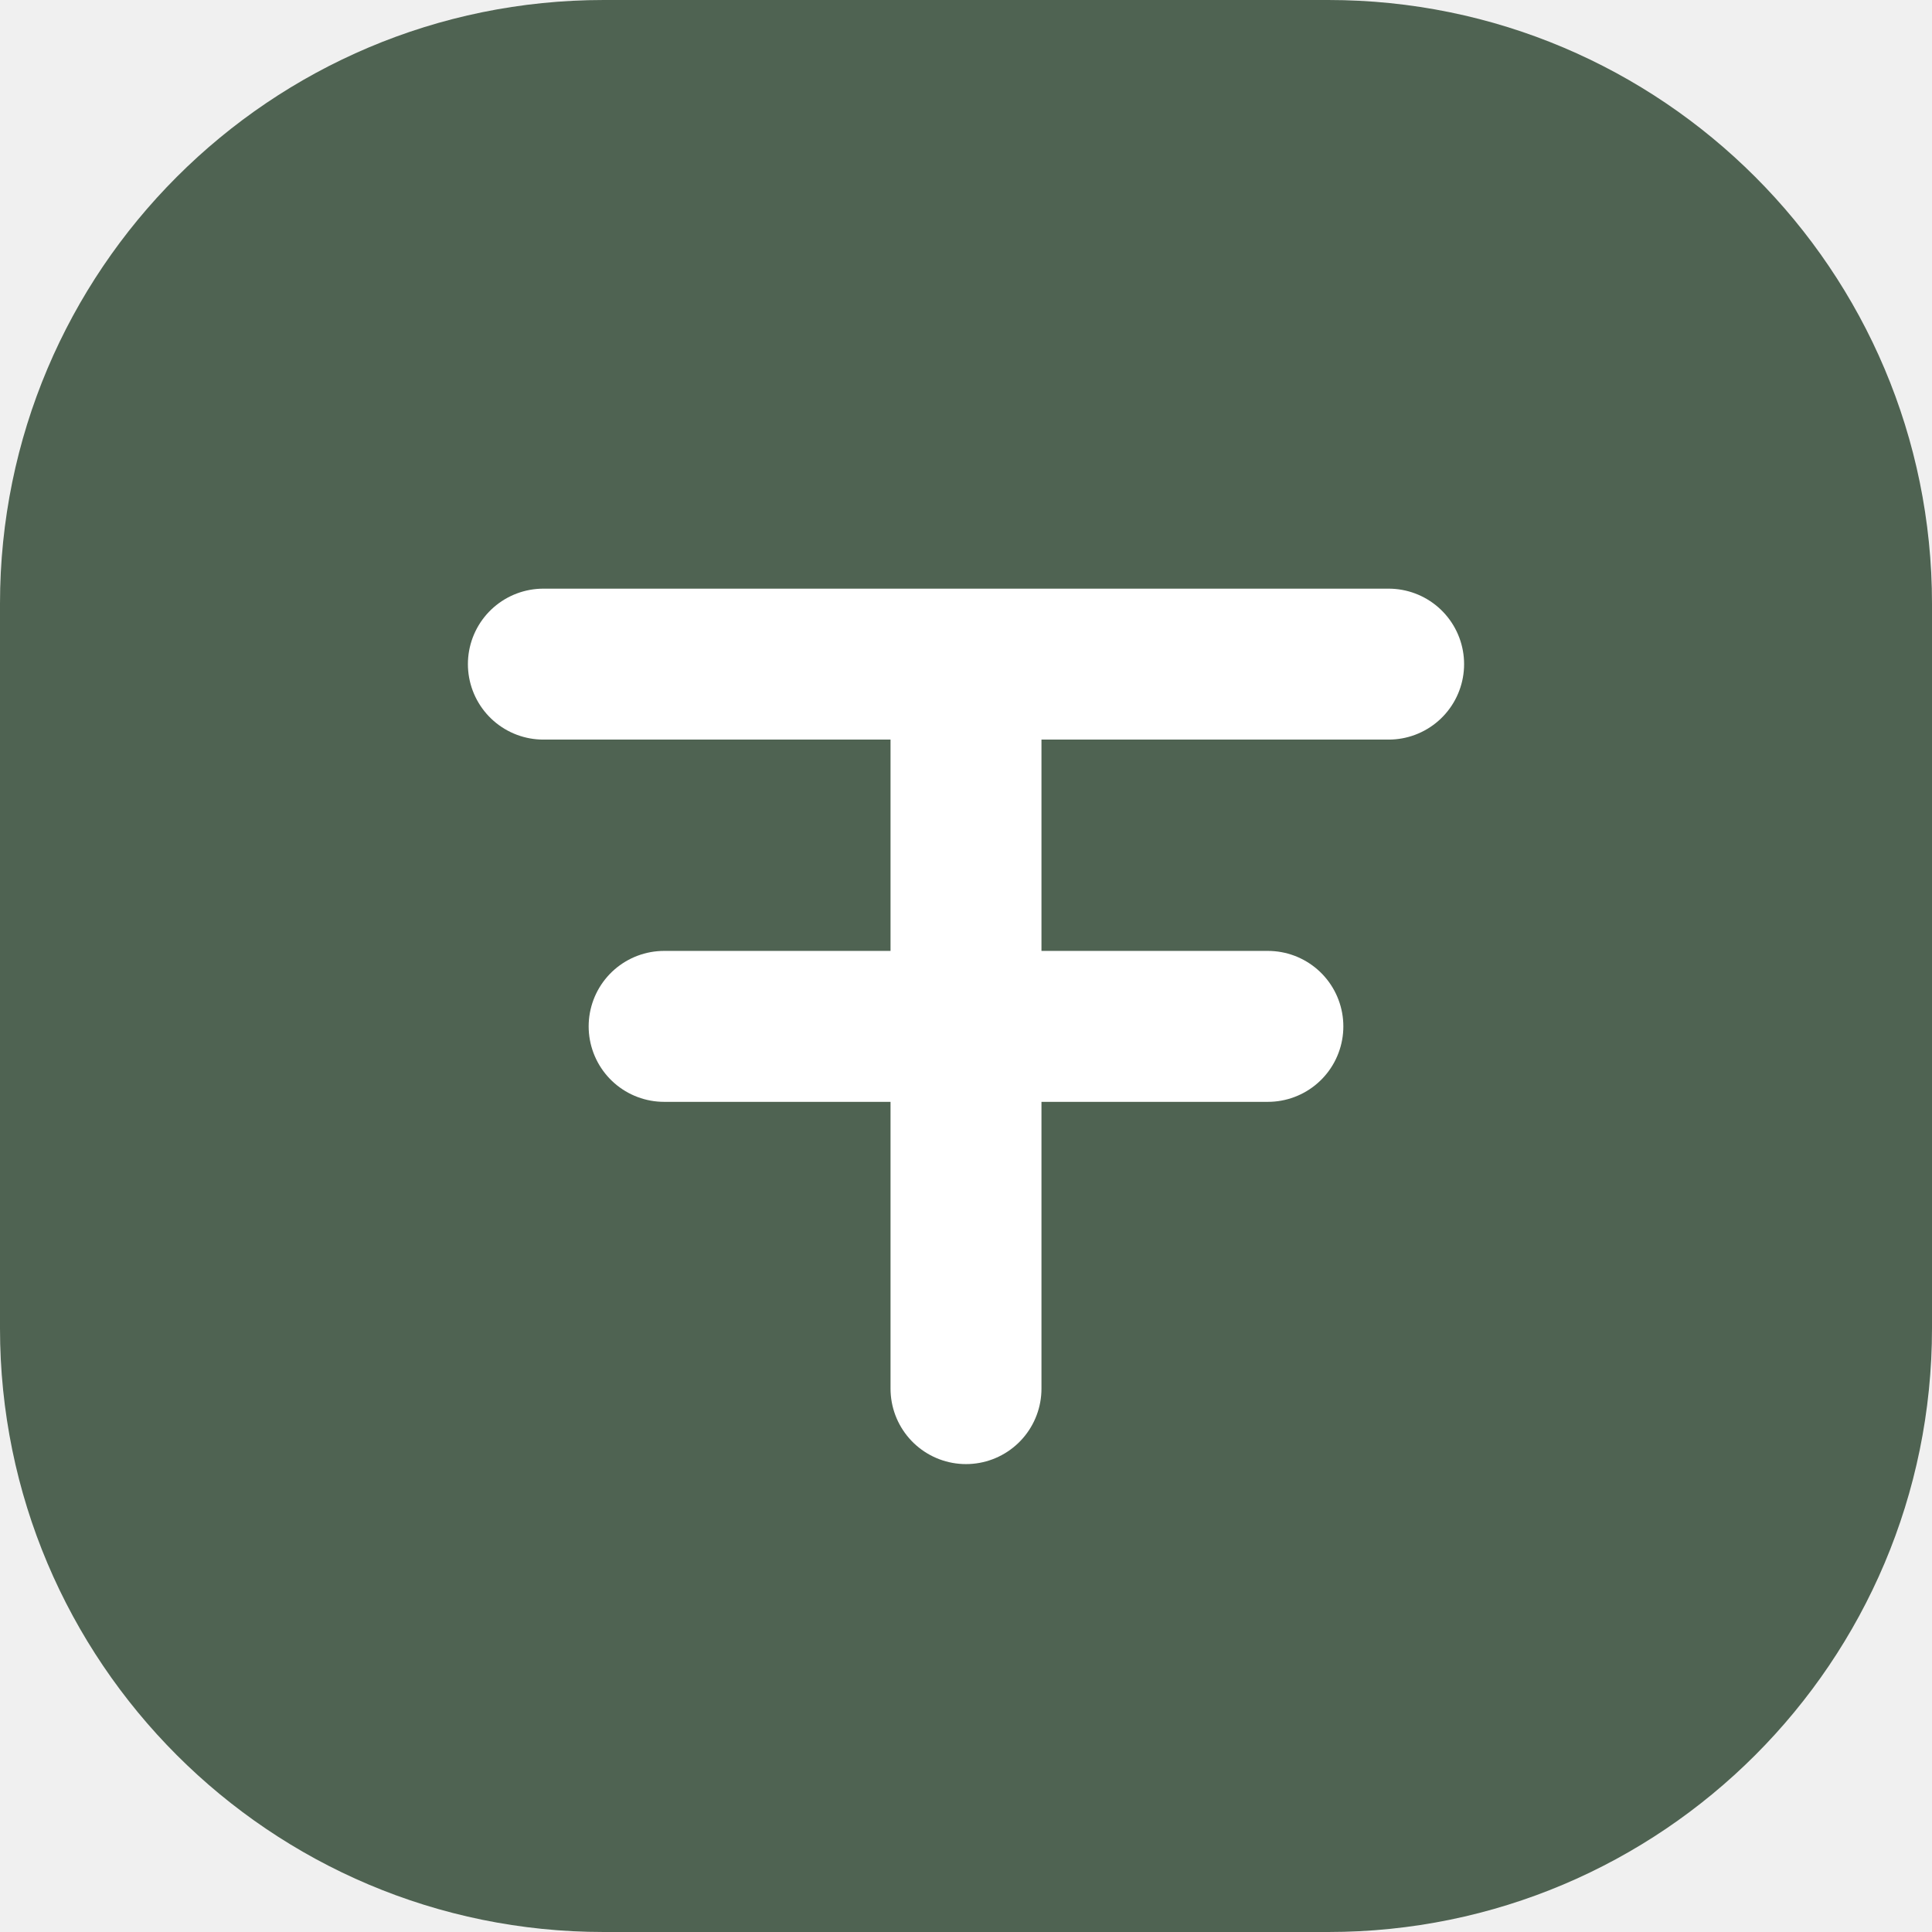
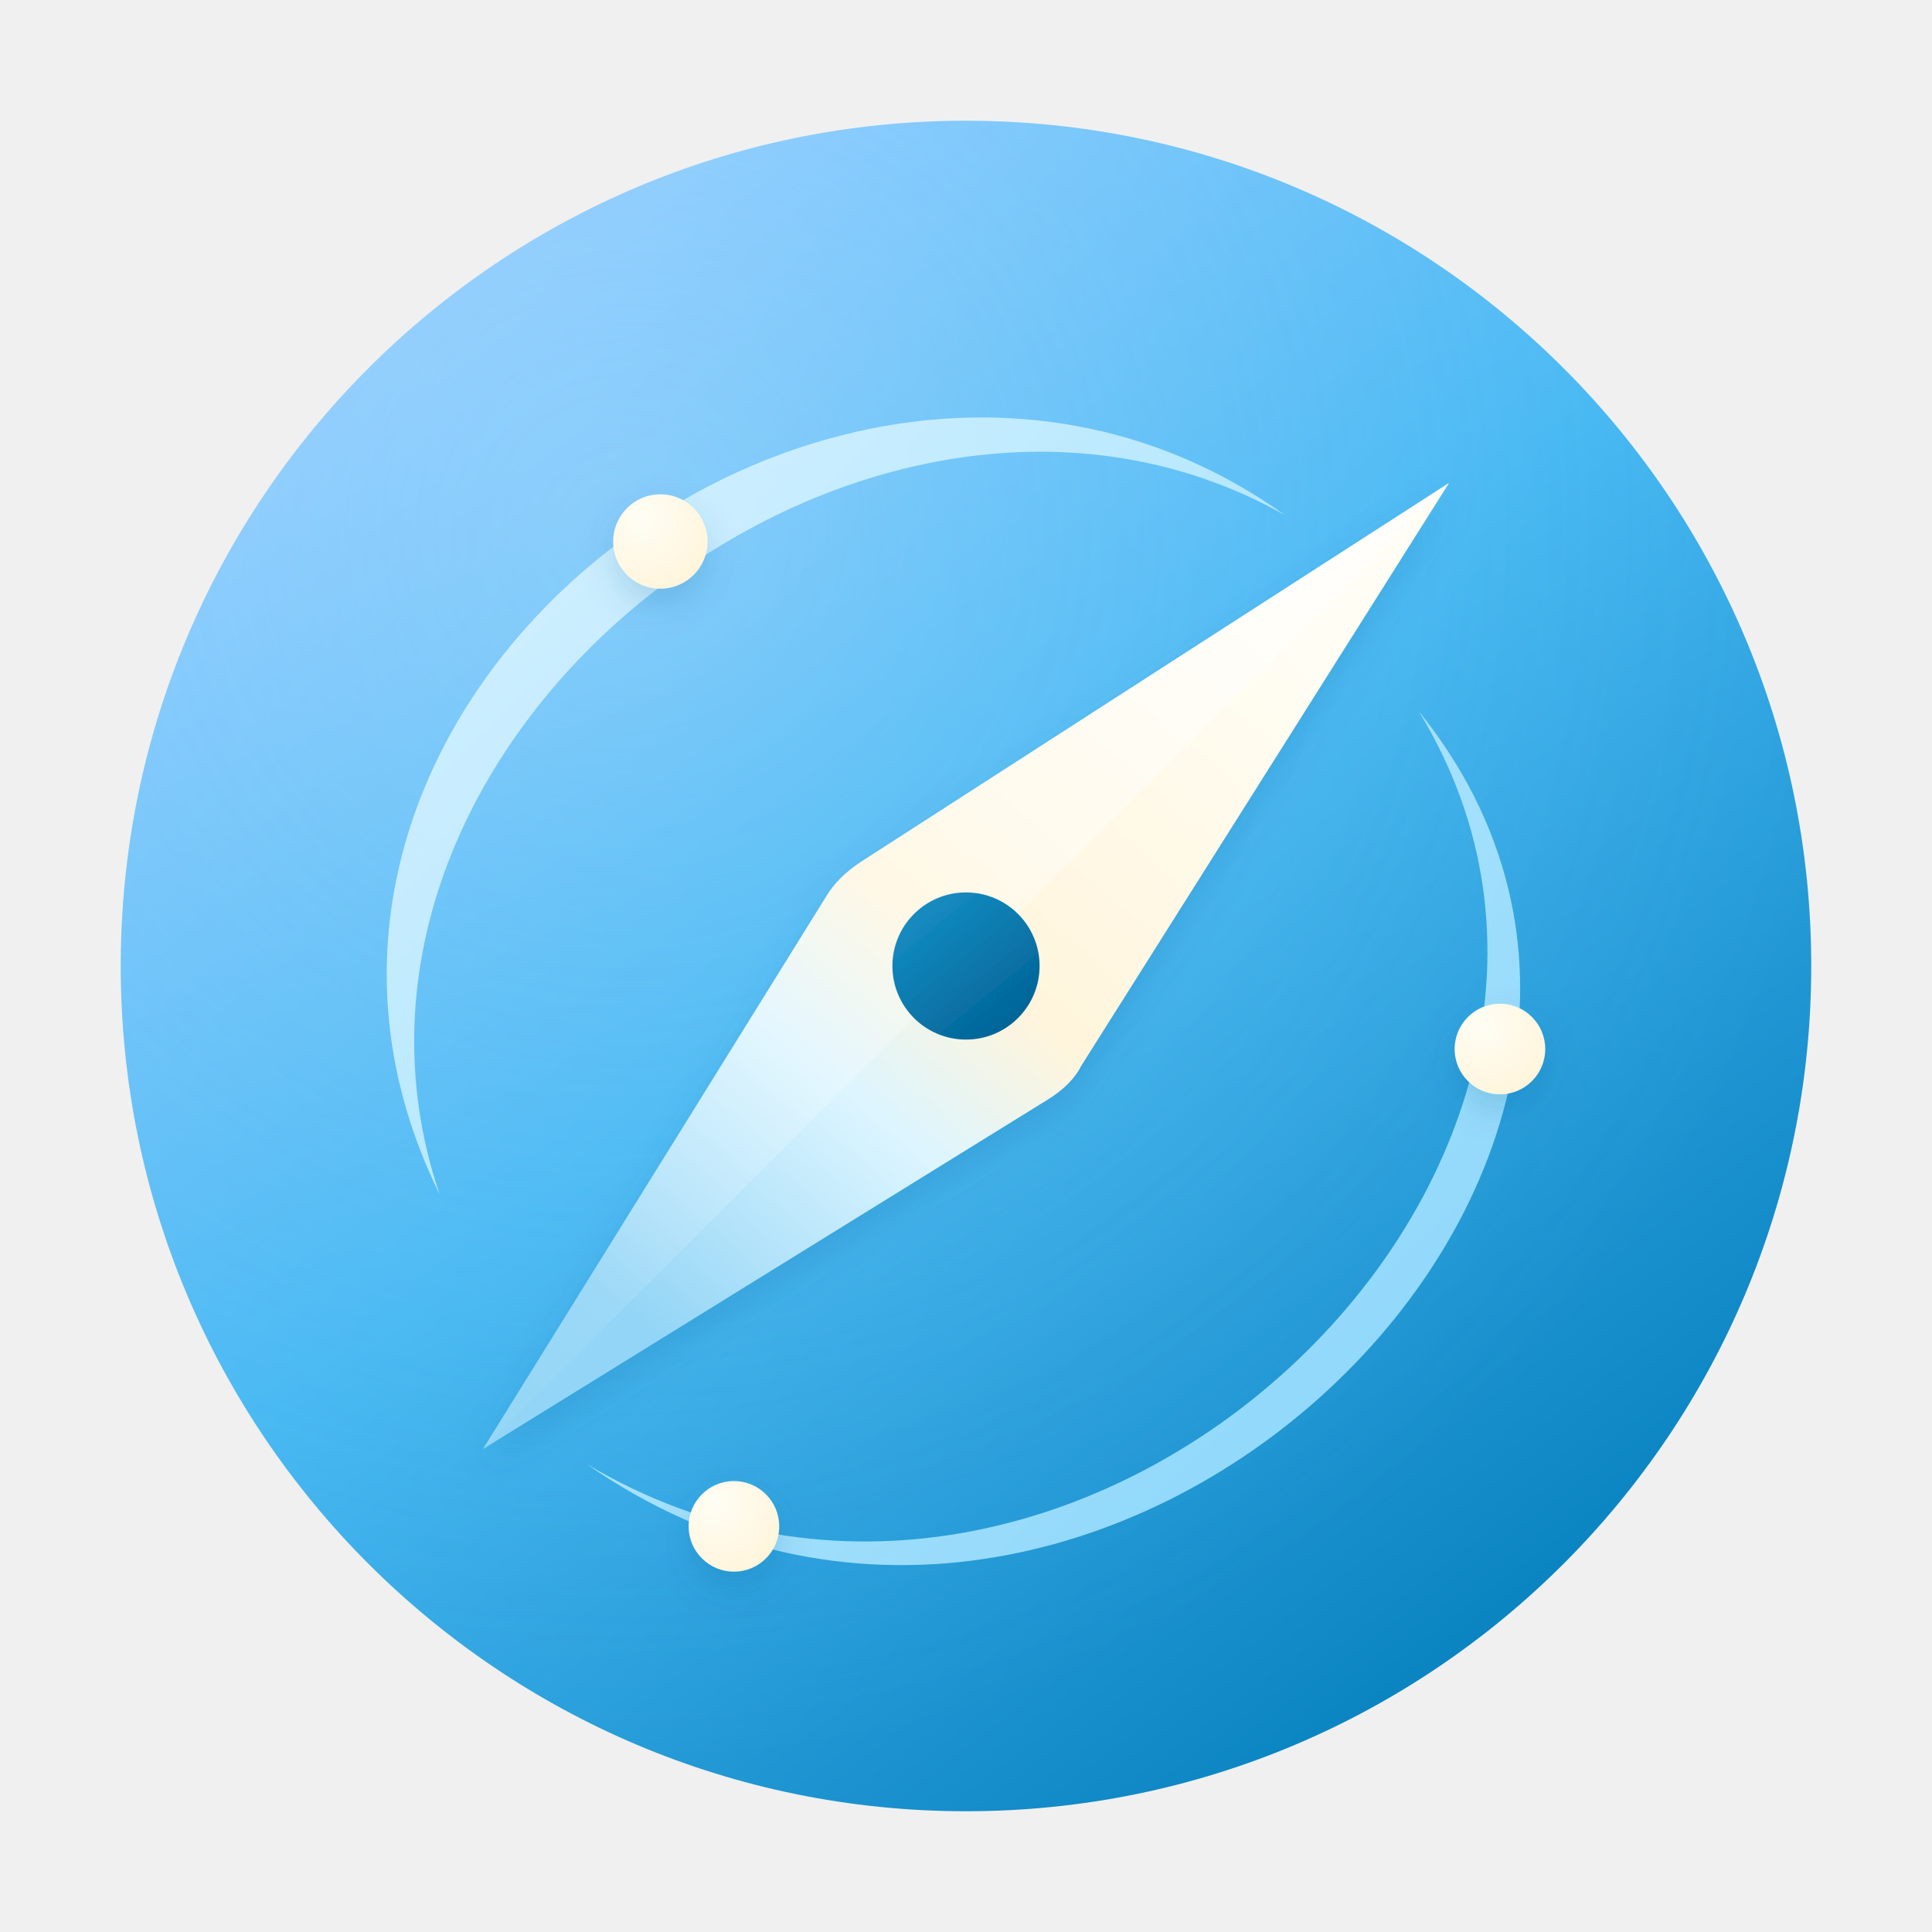
- <svg xmlns="http://www.w3.org/2000/svg" viewBox="0 0 64 64">
-   <rect width="64" height="64" rx="20" fill="#4f6352" />
-   <path d="M18 22h28M32 22v24M22 34h20" fill="none" stroke="#fff" stroke-width="5" stroke-linecap="round" />
+ <svg xmlns="http://www.w3.org/2000/svg" width="1024" height="1024" viewBox="0 0 1024 1024">
+   <defs>
+     <linearGradient id="sky" x1="210" y1="120" x2="830" y2="940" gradientUnits="userSpaceOnUse">
+       <stop stop-color="#93ccff" />
+       <stop offset=".45" stop-color="#45b7f2" />
+       <stop offset="1" stop-color="#007bb9" />
+     </linearGradient>
+     <radialGradient id="light" cx="330" cy="280" r="660" gradientUnits="userSpaceOnUse">
+       <stop stop-color="#c3e8ff" stop-opacity=".28" />
+       <stop offset="1" stop-color="#78d1ff" stop-opacity="0" />
+     </radialGradient>
+     <linearGradient id="orbit" x1="240" y1="250" x2="790" y2="820" gradientUnits="userSpaceOnUse">
+       <stop stop-color="#dcf5ff" />
+       <stop offset="1" stop-color="#93dcff" />
+     </linearGradient>
+     <linearGradient id="needle" x1="670" y1="330" x2="350" y2="710" gradientUnits="userSpaceOnUse">
+       <stop stop-color="#fffdf4" />
+       <stop offset=".48" stop-color="#fff5dc" />
+       <stop offset=".67" stop-color="#dcf5ff" />
+       <stop offset="1" stop-color="#93d5f6" />
+     </linearGradient>
+     <linearGradient id="facet" x1="730" y1="280" x2="300" y2="750" gradientUnits="userSpaceOnUse">
+       <stop stop-color="#ffffff" stop-opacity=".55" />
+       <stop offset="1" stop-color="#ffffff" stop-opacity=".04" />
+     </linearGradient>
+     <linearGradient id="pivot" x1="488" y1="484" x2="540" y2="548" gradientUnits="userSpaceOnUse">
+       <stop stop-color="#148bc0" />
+       <stop offset="1" stop-color="#006194" />
+     </linearGradient>
+     <radialGradient id="node" cx=".3" cy=".25" r=".9">
+       <stop stop-color="#fffdf4" />
+       <stop offset="1" stop-color="#fff4d9" />
+     </radialGradient>
+     <filter id="shadow" x="-30%" y="-30%" width="160%" height="170%" color-interpolation-filters="sRGB">
+       <feDropShadow dx="0" dy="8" stdDeviation="9" flood-color="#006194" flood-opacity=".18" />
+     </filter>
+   </defs>
+   <circle cx="512" cy="512" r="448" fill="url(#sky)" />
+   <circle cx="512" cy="512" r="448" fill="url(#light)" />
+   <g fill="url(#orbit)" opacity=".9">
+     <path d="M233 633C104 371 449 107 681 273C461 149 151 391 233 633Z" />
+     <path d="M752 377C944 615 580 964 311 776C570 930 899 618 752 377Z" />
+   </g>
+   <g filter="url(#shadow)">
+     <path d="M768 256L573 565Q568 575 555 583L256 768L438 475Q444 465 456 457Z" fill="url(#needle)" />
+     <path d="M768 256L512 512L256 768L438 475Q444 465 456 457Z" fill="url(#facet)" />
+     <circle cx="512" cy="512" r="39" fill="url(#pivot)" />
+     <g fill="url(#node)">
+       <circle cx="350" cy="287" r="25" />
+       <circle cx="795" cy="556" r="24" />
+       <circle cx="389" cy="809" r="24" />
+     </g>
+   </g>
</svg>
